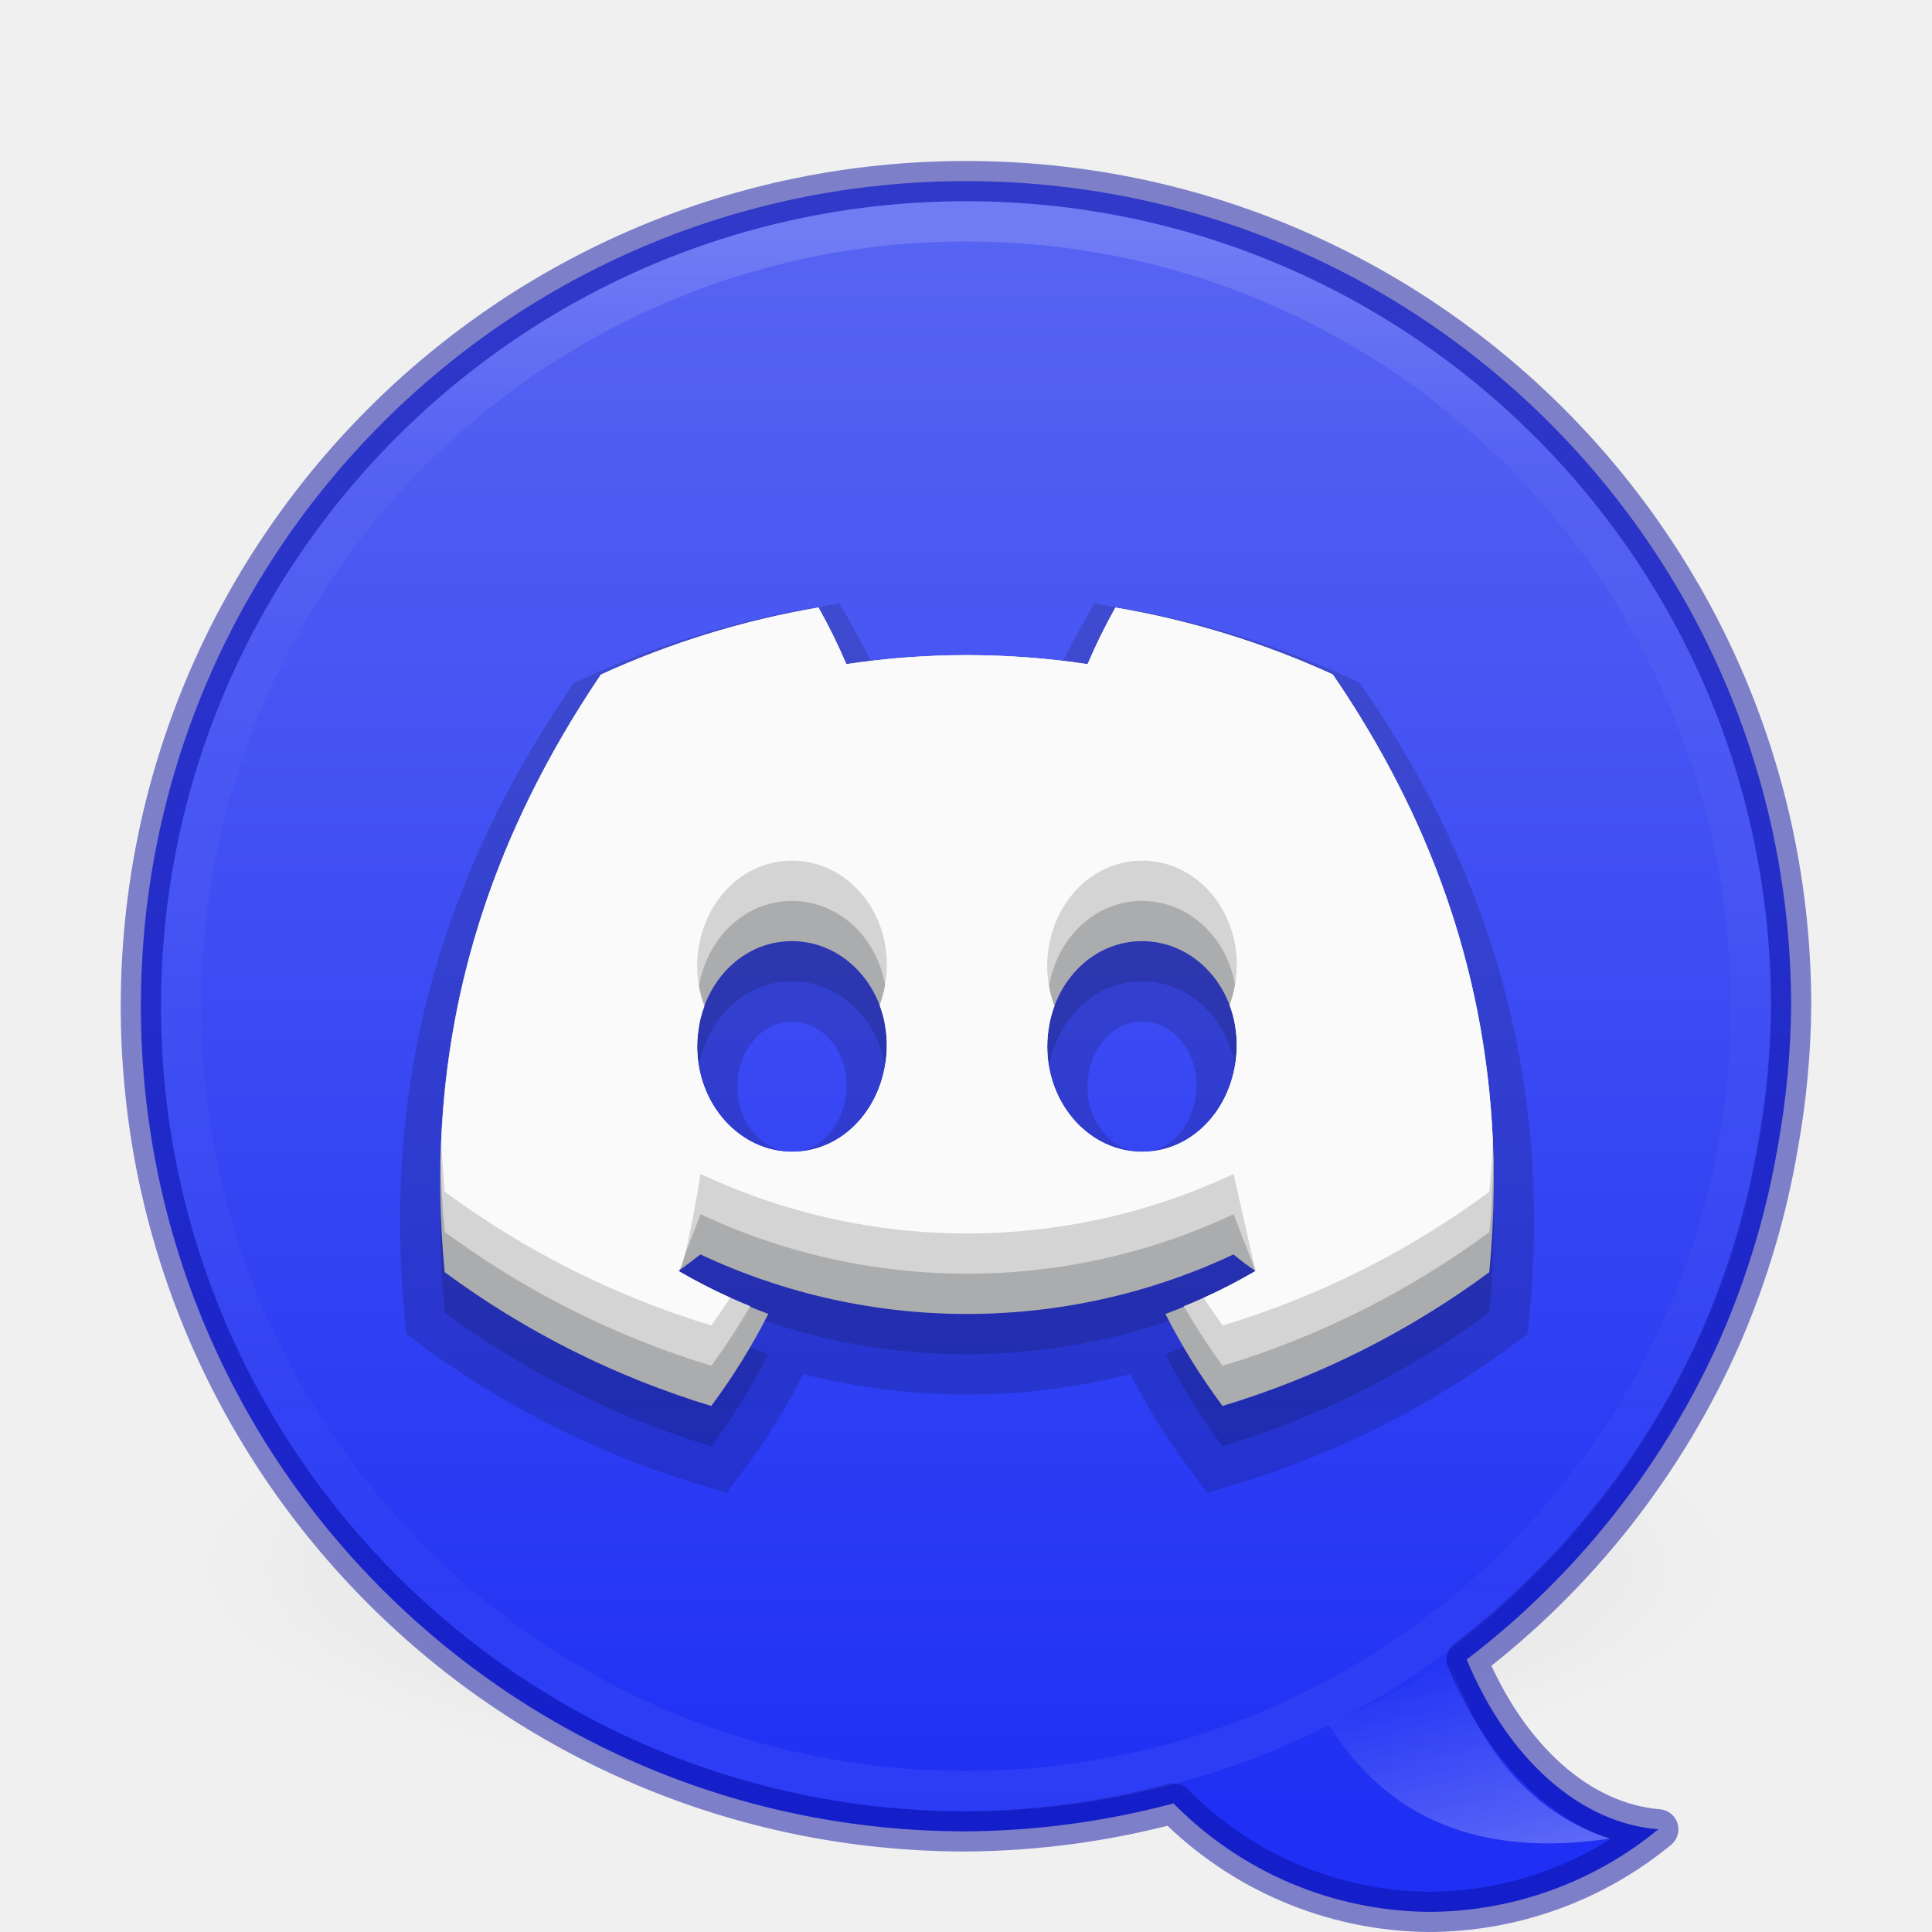
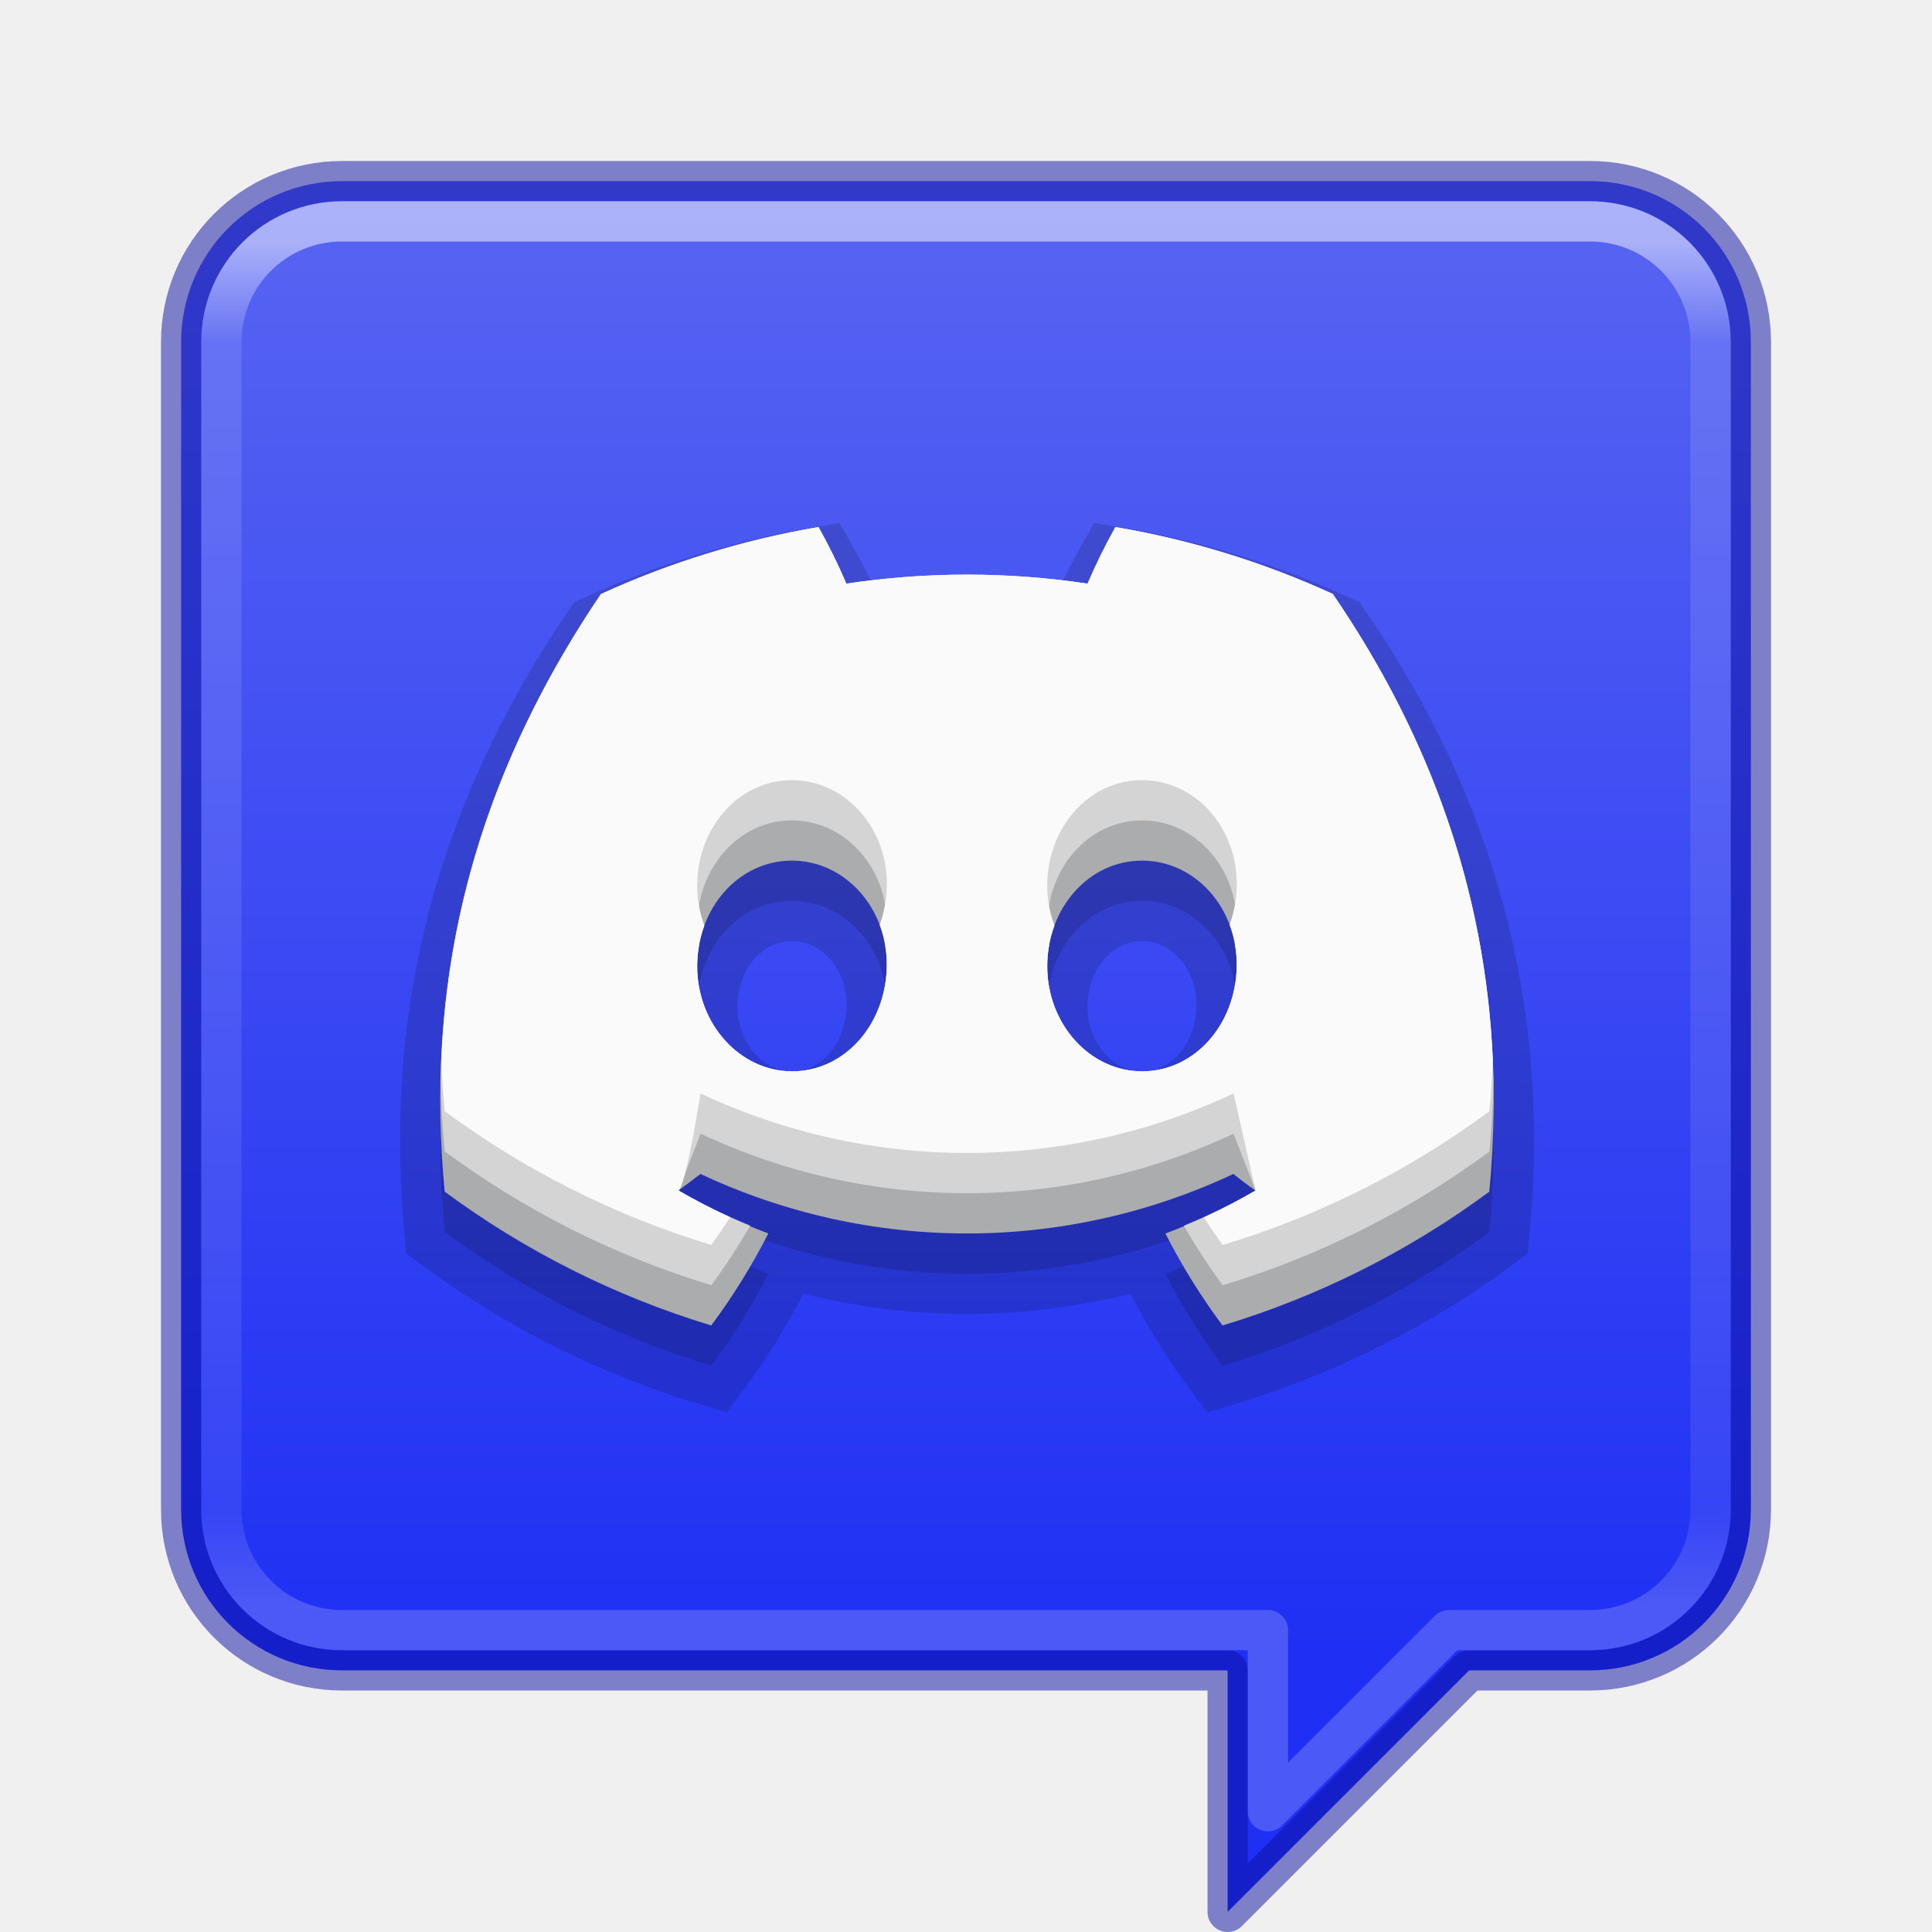
<svg xmlns="http://www.w3.org/2000/svg" xmlns:xlink="http://www.w3.org/1999/xlink" width="48" height="48" viewBox="0 0 48 48" fill="none" version="1.1" id="svg4" xml:space="preserve">
  <defs id="defs4">
    <linearGradient id="linearGradient18">
      <stop style="stop-color:#ffffff;stop-opacity:1;" offset="0" id="stop18" />
      <stop style="stop-color:#ffffff;stop-opacity:0;" offset="1" id="stop19" />
    </linearGradient>
    <linearGradient id="linearGradient17">
      <stop offset="0" style="stop-color:#ffffff;stop-opacity:1" id="stop14" />
      <stop offset="0.145" style="stop-color:#ffffff;stop-opacity:0.235" id="stop15" />
      <stop offset="0.855" style="stop-color:#ffffff;stop-opacity:0.157" id="stop16" />
      <stop offset="1" style="stop-color:#ffffff;stop-opacity:0.392" id="stop17" />
    </linearGradient>
    <style id="style1">.g{fill:#000;}.g,.h,.i{stroke-width:0px;}.h{fill:url(#e);}.i{fill:#fff;}</style>
    <style id="style1-7">.g{fill:#000;}.g,.h,.i{stroke-width:0px;}.h{fill:url(#e);}.i{fill:#fff;}</style>
    <style id="style1-5">.g{fill:#000;}.g,.h,.i{stroke-width:0px;}.h{fill:url(#e);}.i{fill:#fff;}</style>
    <linearGradient id="linearGradient2-5">
      <stop style="stop-color:#5865f2;stop-opacity:1;" offset="0" id="stop3-3" />
      <stop style="stop-color:#1f30f4;stop-opacity:1;" offset="1" id="stop4-5" />
    </linearGradient>
    <style id="style1-3">.g{fill:#000;}.g,.h,.i{stroke-width:0px;}.h{fill:url(#e);}.i{fill:#fff;}</style>
    <style id="style1-6">.cls-1{fill:#fff;}</style>
-     <linearGradient xlink:href="#linearGradient17" id="linearGradient12" x1="24" y1="6" x2="24" y2="44" gradientUnits="userSpaceOnUse" />
-     <linearGradient xlink:href="#linearGradient18" id="linearGradient19" x1="38.264" y1="46.5" x2="36.881" y2="41" gradientUnits="userSpaceOnUse" />
+     <linearGradient xlink:href="#linearGradient17" id="linearGradient12" x1="24" y1="6" x2="24" y2="44" gradientUnits="userSpaceOnUse" gradientTransform="translate(0,-51)" />
+     <linearGradient xlink:href="#linearGradient18" id="linearGradient19" x1="38.264" y1="46.5" x2="36.881" y2="41" gradientUnits="userSpaceOnUse" gradientTransform="translate(0,-51)" />
    <linearGradient id="linearGradient3820-7-2">
      <stop id="stop3822-2-6" style="stop-color:#000000;stop-opacity:1" offset="0" />
      <stop id="stop3824-1-2" style="stop-color:#000000;stop-opacity:0" offset="1" />
    </linearGradient>
    <radialGradient xlink:href="#linearGradient3820-7-2" id="radialGradient3" gradientUnits="userSpaceOnUse" gradientTransform="matrix(0.3823536,7.5555777e-8,-1.8372241e-8,0.1115198,-5.925427,36.33585)" cx="99.189" cy="185.297" fx="99.189" fy="185.297" r="62.769" />
    <radialGradient xlink:href="#linearGradient3820-7-2" id="radialGradient4" gradientUnits="userSpaceOnUse" gradientTransform="matrix(0.2549024,5.3967361e-8,-1.2248161e-8,0.07965545,6.716382,44.24067)" cx="99.189" cy="185.297" fx="99.189" fy="185.297" r="62.769" />
    <style id="style1-62">.g{fill:#000;}.g,.h,.i{stroke-width:0px;}.h{fill:url(#e);}.i{fill:#fff;}</style>
    <style id="style1-6-9">.cls-1{fill:#fff;}</style>
    <style id="style1-67">.cls-1{fill:#fff;}</style>
    <style id="style1-56">.g{fill:#000;}.g,.h,.i{stroke-width:0px;}.h{fill:url(#e);}.i{fill:#fff;}</style>
    <style id="style1-7-1">.g{fill:#000;}.g,.h,.i{stroke-width:0px;}.h{fill:url(#e);}.i{fill:#fff;}</style>
    <style id="style1-5-2">.g{fill:#000;}.g,.h,.i{stroke-width:0px;}.h{fill:url(#e);}.i{fill:#fff;}</style>
    <style id="style1-3-7">.g{fill:#000;}.g,.h,.i{stroke-width:0px;}.h{fill:url(#e);}.i{fill:#fff;}</style>
    <style id="style1-6-1">.cls-1{fill:#fff;}</style>
    <style id="style1-2">.g{fill:#000;}.g,.h,.i{stroke-width:0px;}.h{fill:url(#e);}.i{fill:#fff;}</style>
    <style id="style1-6-8">.cls-1{fill:#fff;}</style>
-     <linearGradient xlink:href="#linearGradient2-5" id="linearGradient9" x1="24" y1="5" x2="24" y2="45" gradientUnits="userSpaceOnUse" />
+     <linearGradient xlink:href="#linearGradient2-5" id="linearGradient9" x1="24" y1="5" x2="24" y2="45" gradientUnits="userSpaceOnUse" gradientTransform="translate(0,-51)" />
+     <linearGradient id="linearGradient1201">
+       <stop id="stop1193" style="stop-color:#ffffff;stop-opacity:1" offset="0" />
+       <stop id="stop1195" style="stop-color:#ffffff;stop-opacity:0.235" offset="0.074" />
+       <stop id="stop1197" style="stop-color:#ffffff;stop-opacity:0.157" offset="0.926" />
+       <stop id="stop1199" style="stop-color:#ffffff;stop-opacity:0.392" offset="1" />
+     </linearGradient>
+     <linearGradient x1="39" y1="6" x2="39" y2="40" id="linearGradient3058-5" xlink:href="#linearGradient1201" gradientUnits="userSpaceOnUse" gradientTransform="translate(4e-6)" />
+     <linearGradient xlink:href="#linearGradient2-5" id="linearGradient930-9-2" x1="16.692" y1="2.5" x2="16.692" y2="27.769" gradientUnits="userSpaceOnUse" gradientTransform="matrix(1.444444,0,0,1.444444,0.888913,0.888891)" />
+     <linearGradient id="linearGradient870">
+       <stop id="stop866" offset="0" style="stop-color:#cd9ef7;stop-opacity:1" />
+       <stop id="stop868" offset="1" style="stop-color:#a56de2;stop-opacity:1" />
+     </linearGradient>
+     <linearGradient id="linearGradient30">
+       <stop style="stop-color:#ffffff;stop-opacity:1;" offset="0" id="stop30" />
+       <stop style="stop-color:#fafafa;stop-opacity:0;" offset="1" id="stop31" />
+     </linearGradient>
+     <linearGradient id="linearGradient22">
+       <stop id="stop13" style="stop-color:#ffffff;stop-opacity:1" offset="0" />
+       <stop id="stop20" style="stop-color:#ffffff;stop-opacity:0.235" offset="0.135" />
+       <stop id="stop21" style="stop-color:#ffffff;stop-opacity:0.157" offset="0.865" />
+       <stop id="stop22" style="stop-color:#ffffff;stop-opacity:0.392" offset="1" />
+     </linearGradient>
+     <style id="style1-79">.g{fill:#000;}.g,.h,.i{stroke-width:0px;}.h{fill:url(#e);}.i{fill:#fff;}</style>
+     <style id="style1-7-2">.g{fill:#000;}.g,.h,.i{stroke-width:0px;}.h{fill:url(#e);}.i{fill:#fff;}</style>
+     <style id="style1-5-0">.g{fill:#000;}.g,.h,.i{stroke-width:0px;}.h{fill:url(#e);}.i{fill:#fff;}</style>
+     <style id="style1-53">.g{fill:#000;}.g,.h,.i{stroke-width:0px;}.h{fill:url(#e);}.i{fill:#fff;}</style>
+     <style id="style1-6-2">.cls-1{fill:#fff;}</style>
+     <style id="style1-67-3">.cls-1{fill:#fff;}</style>
+     <style id="style1-675">.g{fill:#000;}.g,.h,.i{stroke-width:0px;}.h{fill:url(#e);}.i{fill:#fff;}</style>
+     <style id="style1-7-3">.g{fill:#000;}.g,.h,.i{stroke-width:0px;}.h{fill:url(#e);}.i{fill:#fff;}</style>
+     <style id="style1-5-5">.g{fill:#000;}.g,.h,.i{stroke-width:0px;}.h{fill:url(#e);}.i{fill:#fff;}</style>
+     <style id="style1-3-9">.g{fill:#000;}.g,.h,.i{stroke-width:0px;}.h{fill:url(#e);}.i{fill:#fff;}</style>
+     <style id="style1-6-6">.cls-1{fill:#fff;}</style>
+     <style id="style1-70">.g{fill:#000;}.g,.h,.i{stroke-width:0px;}.h{fill:url(#e);}.i{fill:#fff;}</style>
+     <style id="style1-6-3">.cls-1{fill:#fff;}</style>
+     <linearGradient id="linearGradient3820-7-2-2">
+       <stop offset="0" style="stop-color:#3d3d3d;stop-opacity:1" id="stop3822-2-6-36" />
+       <stop offset="0.5" style="stop-color:#686868;stop-opacity:0.498" id="stop3864-8-7-6" />
+       <stop offset="1" style="stop-color:#686868;stop-opacity:0" id="stop3824-1-2-4" />
+     </linearGradient>
+     <radialGradient cx="99.157" cy="186.171" r="62.769" fx="99.157" fy="186.171" id="radialGradient3108-6" xlink:href="#linearGradient3820-7-2-2" gradientUnits="userSpaceOnUse" gradientTransform="matrix(0.2147314,0,0,0.06794726,-5.313625,15.11686)" />
+     <linearGradient xlink:href="#linearGradient22" id="linearGradient13" x1="16" y1="3" x2="16" y2="29" gradientUnits="userSpaceOnUse" gradientTransform="translate(0,-33)" />
+     <linearGradient xlink:href="#linearGradient2-5" id="linearGradient29" x1="16" y1="3" x2="16" y2="30" gradientUnits="userSpaceOnUse" gradientTransform="translate(0,-33)" />
+     <linearGradient xlink:href="#linearGradient30" id="linearGradient31" x1="25.003" y1="30.933" x2="23.779" y2="27.459" gradientUnits="userSpaceOnUse" />
+     <linearGradient id="linearGradient4">
+       <stop id="stop1" style="stop-color:#ffffff;stop-opacity:1" offset="0" />
+       <stop id="stop2" style="stop-color:#ffffff;stop-opacity:0.235" offset="0.068" />
+       <stop id="stop3" style="stop-color:#ffffff;stop-opacity:0.157" offset="0.932" />
+       <stop id="stop4" style="stop-color:#ffffff;stop-opacity:0.392" offset="1" />
+     </linearGradient>
+     <linearGradient xlink:href="#linearGradient2-5" id="linearGradient930-9-2-8" x1="17" y1="2.5" x2="17" y2="29" gradientUnits="userSpaceOnUse" gradientTransform="translate(58)" />
+     <linearGradient x1="24" y1="6.24" x2="24" y2="38.8" id="linearGradient4161-0-2" xlink:href="#linearGradient4" gradientUnits="userSpaceOnUse" gradientTransform="matrix(0.6756757,0,0,0.6756757,57.78379,-0.2162061)" />
  </defs>
-   <g style="opacity:0.5;stroke-width:1.258" transform="matrix(0.7916667,0,0,0.798316,-1.333332,-6.593678)" id="g3">
-     <path style="opacity:0.2;fill:url(#radialGradient3);fill-opacity:1;stroke:none;stroke-width:1.258" id="path2" d="m 56,57.002 a 24,6.999 0 1 1 -48,0 24,6.999 0 1 1 48,0 z" />
-     <path d="m 48,59.002 a 16,4.999 0 1 1 -32,0 16,4.999 0 1 1 32,0 z" id="path3" style="opacity:0.4;fill:url(#radialGradient4);fill-opacity:1;stroke:none;stroke-width:1.258" />
-   </g>
-   <path d="M 24,4.5 C 12.678,4.5 3.5,13.678 3.5,25 c 0,11.322 9.178,20.5 20.5,20.5 1.741,-0.012 3.474,-0.245 5.156,-0.695 1.673,1.705 3.955,2.674 6.344,2.695 2.08,-0.005 4.093,-0.729 5.699,-2.051 -1.95,-0.161 -3.725,-1.735 -4.76,-4.219 2.753,-2.1 4.93,-4.864 6.326,-8.033 0.66,-1.52 1.134,-3.115 1.41,-4.75 C 44.381,27.309 44.489,26.156 44.5,25 44.5,13.678 35.322,4.5 24,4.5 Z" style="opacity:1;fill:url(#linearGradient9);stroke:#0a0f9f;stroke-linejoin:round;stroke-opacity:0.502" id="path8" />
-   <path class="cls-1" d="M 33.11,17.755 A 21.647,21.647 0 0 0 27.71,16.094 14.835,14.835 0 0 0 27.019,17.5 a 20.109,20.109 0 0 0 -5.993,0 14.899,14.899 0 0 0 -0.692,-1.406 21.799,21.799 0 0 0 -5.404,1.665 C 11.513,22.816 10.586,27.746 11.049,32.607 v 0 a 21.767,21.767 0 0 0 6.623,3.325 15.996,15.996 0 0 0 1.418,-2.287 14.086,14.086 0 0 1 -2.234,-1.066 c 0.187,-0.136 0.371,-0.276 0.548,-0.412 a 15.558,15.558 0 0 0 13.242,0 c 0.179,0.146 0.362,0.286 0.548,0.412 a 14.139,14.139 0 0 1 -2.238,1.068 15.852,15.852 0 0 0 1.418,2.285 21.668,21.668 0 0 0 6.627,-3.323 v 0 C 37.545,26.972 36.073,22.087 33.11,17.755 Z M 19.677,29.617 c -1.291,0 -2.357,-1.171 -2.357,-2.612 0,-1.441 1.029,-2.623 2.353,-2.623 1.324,0 2.382,1.182 2.359,2.623 -0.023,1.441 -1.04,2.612 -2.355,2.612 z m 8.696,0 c -1.293,0 -2.355,-1.171 -2.355,-2.612 0,-1.441 1.029,-2.623 2.355,-2.623 1.326,0 2.376,1.182 2.353,2.623 -0.023,1.441 -1.038,2.612 -2.353,2.612 z" id="path20" style="opacity:0.15;fill:#000000;fill-opacity:1;stroke:#000000;stroke-width:2;stroke-dasharray:none;stroke-opacity:1" />
-   <path class="cls-1" d="M 33.11,17.755 A 21.647,21.647 0 0 0 27.71,16.094 14.835,14.835 0 0 0 27.019,17.5 a 20.109,20.109 0 0 0 -5.993,0 14.899,14.899 0 0 0 -0.692,-1.406 21.799,21.799 0 0 0 -5.404,1.665 C 11.513,22.816 10.586,27.746 11.049,32.607 v 0 a 21.767,21.767 0 0 0 6.623,3.325 15.996,15.996 0 0 0 1.418,-2.287 14.086,14.086 0 0 1 -2.234,-1.066 c 0.187,-0.136 0.371,-0.276 0.548,-0.412 a 15.558,15.558 0 0 0 13.242,0 c 0.179,0.146 0.362,0.286 0.548,0.412 a 14.139,14.139 0 0 1 -2.238,1.068 15.852,15.852 0 0 0 1.418,2.285 21.668,21.668 0 0 0 6.627,-3.323 v 0 C 37.545,26.972 36.073,22.087 33.11,17.755 Z M 19.677,29.617 c -1.291,0 -2.357,-1.171 -2.357,-2.612 0,-1.441 1.029,-2.623 2.353,-2.623 1.324,0 2.382,1.182 2.359,2.623 -0.023,1.441 -1.04,2.612 -2.355,2.612 z m 8.696,0 c -1.293,0 -2.355,-1.171 -2.355,-2.612 0,-1.441 1.029,-2.623 2.355,-2.623 1.326,0 2.376,1.182 2.353,2.623 -0.023,1.441 -1.038,2.612 -2.353,2.612 z" id="path19" style="opacity:0.15;fill:#000000;fill-opacity:1;stroke:none;stroke-width:0.206;stroke-dasharray:none" />
-   <path class="cls-1" d="m 33.11,16.755 c -1.72,-0.787 -3.535,-1.346 -5.4,-1.661 -0.255,0.456 -0.486,0.926 -0.692,1.406 -1.986,-0.299 -4.006,-0.299 -5.993,0 -0.206,-0.481 -0.437,-0.95 -0.692,-1.406 -1.866,0.318 -3.683,0.878 -5.404,1.665 -3.417,5.056 -4.344,9.987 -3.881,14.847 v 0 c 2.001,1.479 4.241,2.603 6.623,3.325 0.536,-0.721 1.011,-1.486 1.418,-2.287 -0.774,-0.289 -1.522,-0.646 -2.234,-1.066 0.187,-0.136 0.371,-0.276 0.548,-0.412 4.194,1.972 9.048,1.972 13.242,0 0.179,0.146 0.362,0.286 0.548,0.412 -0.713,0.421 -1.462,0.779 -2.238,1.068 0.407,0.801 0.882,1.565 1.418,2.285 2.383,-0.719 4.625,-1.843 6.627,-3.323 v 0 C 37.545,25.972 36.073,21.087 33.11,16.755 Z M 19.677,28.617 c -1.291,0 -2.357,-1.171 -2.357,-2.612 0,-1.441 1.029,-2.623 2.353,-2.623 1.324,0 2.382,1.182 2.359,2.623 -0.023,1.441 -1.04,2.612 -2.355,2.612 z m 8.696,0 c -1.293,0 -2.355,-1.171 -2.355,-2.612 0,-1.441 1.029,-2.623 2.355,-2.623 1.326,0 2.376,1.182 2.353,2.623 -0.023,1.441 -1.038,2.612 -2.353,2.612 z" id="path1-6" style="fill:#abacae;stroke-width:0.206" />
-   <circle style="opacity:0.3;fill:none;fill-opacity:1;stroke:url(#linearGradient12);stroke-width:1;stroke-linejoin:round;stroke-dasharray:none;stroke-opacity:0.5" id="path10" cx="24" cy="25" r="19.5" />
-   <path style="opacity:0.3;fill:url(#linearGradient19);stroke:none;stroke-width:1;stroke-linejoin:round;stroke-dasharray:none;stroke-opacity:0.5" d="m 40,45.679 c -3.206,0.478 -5.54,-0.474 -7,-2.853 1.095,-0.5 2.032,-0.925 3,-1.647 0.711,2.263 2.061,3.883 4,4.5 z" id="path17" />
-   <path id="path21" style="fill:#d4d4d4;stroke-width:0.206" class="cls-1" d="m 20.334,15.094 c -1.866,0.318 -3.683,0.878 -5.404,1.666 -2.767,4.094 -3.899,8.106 -3.984,12.064 0.013,0.595 0.047,1.19 0.104,1.783 2.001,1.478 4.242,2.603 6.623,3.324 0.349,-0.475 0.671,-0.97 0.965,-1.48 -0.613,-0.249 -1.207,-0.541 -1.779,-0.873 l 0.547,-1.412 c 4.194,1.972 9.048,1.972 13.242,0 l 0.547,1.412 c -0.573,0.333 -1.169,0.625 -1.783,0.875 0.294,0.51 0.616,1.004 0.965,1.479 2.383,-0.719 4.625,-1.842 6.627,-3.322 0.058,-0.599 0.087,-1.189 0.1,-1.771 -0.098,-4.487 -1.524,-8.477 -3.99,-12.082 -1.72,-0.788 -3.535,-1.346 -5.4,-1.662 -0.255,0.456 -0.486,0.926 -0.691,1.406 -1.987,-0.299 -4.007,-0.299 -5.994,0 -0.206,-0.481 -0.436,-0.95 -0.691,-1.406 z m -0.66,7.289 c 1.324,0 2.382,1.182 2.359,2.623 -0.003,0.156 -0.02,0.308 -0.045,0.457 0.031,0.175 0.048,0.357 0.045,0.543 -0.023,1.441 -1.04,2.611 -2.355,2.611 -1.291,0 -2.357,-1.17 -2.357,-2.611 0,-0.173 0.016,-0.344 0.045,-0.508 -0.028,-0.16 -0.045,-0.324 -0.045,-0.492 0,-1.441 1.03,-2.623 2.354,-2.623 z m 8.699,0 c 1.326,0 2.376,1.182 2.354,2.623 -0.003,0.156 -0.02,0.308 -0.045,0.457 0.031,0.175 0.048,0.357 0.045,0.543 -0.023,1.441 -1.038,2.611 -2.354,2.611 -1.293,0 -2.355,-1.17 -2.355,-2.611 0,-0.173 0.016,-0.344 0.045,-0.508 -0.028,-0.16 -0.045,-0.324 -0.045,-0.492 0,-1.441 1.03,-2.623 2.355,-2.623 z" />
-   <path id="path22" style="fill:#fafafa;stroke-width:0.206" class="cls-1" d="m 20.334,15.094 c -1.866,0.318 -3.683,0.878 -5.404,1.666 -2.654,3.926 -3.799,7.776 -3.965,11.576 0.019,0.424 0.044,0.848 0.084,1.271 2.001,1.478 4.242,2.603 6.623,3.324 0.163,-0.226 0.32,-0.456 0.471,-0.689 -0.439,-0.199 -0.868,-0.421 -1.285,-0.664 0.187,-0.136 0.547,-2.412 0.547,-2.412 4.194,1.972 9.048,1.972 13.242,0 l 0.547,2.412 c -0.417,0.244 -0.847,0.466 -1.287,0.666 0.15,0.233 0.307,0.462 0.469,0.688 2.383,-0.719 4.625,-1.842 6.627,-3.322 0.041,-0.43 0.068,-0.854 0.086,-1.275 -0.19,-4.282 -1.603,-8.108 -3.977,-11.578 -1.72,-0.788 -3.535,-1.346 -5.4,-1.662 -0.255,0.456 -0.486,0.926 -0.691,1.406 -1.987,-0.299 -4.007,-0.299 -5.994,0 -0.206,-0.481 -0.436,-0.95 -0.691,-1.406 z m -0.66,6.289 c 1.324,0 2.382,1.182 2.359,2.623 -0.005,0.343 -0.069,0.67 -0.178,0.971 0.119,0.316 0.183,0.665 0.178,1.029 -0.023,1.441 -1.04,2.611 -2.355,2.611 -1.291,0 -2.357,-1.17 -2.357,-2.611 0,-0.357 0.065,-0.699 0.18,-1.01 -0.114,-0.306 -0.18,-0.639 -0.18,-0.99 0,-1.441 1.03,-2.623 2.354,-2.623 z m 8.699,0 c 1.326,0 2.376,1.182 2.354,2.623 -0.005,0.342 -0.07,0.667 -0.178,0.967 0.119,0.317 0.183,0.668 0.178,1.033 -0.023,1.441 -1.038,2.611 -2.354,2.611 -1.293,0 -2.355,-1.17 -2.355,-2.611 0,-0.357 0.065,-0.699 0.18,-1.01 -0.114,-0.306 -0.18,-0.639 -0.18,-0.99 0,-1.441 1.03,-2.623 2.355,-2.623 z" />
+   <path id="rect5505-21-1" style="color:#000000;font-variation-settings:normal;display:inline;overflow:visible;visibility:visible;opacity:1;vector-effect:none;fill:url(#linearGradient930-9-2);fill-opacity:1;fill-rule:nonzero;stroke:#0a0f9f;stroke-width:1;stroke-linecap:butt;stroke-linejoin:round;stroke-miterlimit:4;stroke-dasharray:none;stroke-dashoffset:0;stroke-opacity:0.502;marker:none;enable-background:accumulate;stop-color:#000000;stop-opacity:1" d="m 8.5,4.5 c -2.216,0 -4,1.784 -4,4 v 29 c 0,2.216 1.784,4 4,4 h 22 v 6 l 6,-6 h 3 c 2.216,0 4,-1.784 4,-4 v -29 c 0,-2.216 -1.784,-4 -4,-4 z" />
+   <path id="rect6741-2" style="opacity:0.5;fill:none;stroke:url(#linearGradient3058-5);stroke-width:1;stroke-linecap:round;stroke-linejoin:round;stroke-miterlimit:4;stroke-dasharray:none;stroke-dashoffset:0;stroke-opacity:1" d="m 8.5,5.5 c -1.662,0 -3,1.338 -3,3 v 29 c 0,1.662 1.338,3 3,3 h 23 V 45 L 36,40.5 h 3.5 c 1.662,0 3,-1.338 3,-3 v -29 c 0,-1.662 -1.338,-3 -3,-3 z" />
+   <path class="cls-1" d="M 33.11,15.755 A 21.647,21.647 0 0 0 27.71,14.094 14.835,14.835 0 0 0 27.019,15.5 a 20.109,20.109 0 0 0 -5.993,0 14.899,14.899 0 0 0 -0.692,-1.406 21.799,21.799 0 0 0 -5.404,1.665 C 11.513,20.816 10.586,25.746 11.049,30.607 v 0 a 21.767,21.767 0 0 0 6.623,3.325 15.996,15.996 0 0 0 1.418,-2.287 14.086,14.086 0 0 1 -2.234,-1.066 c 0.187,-0.136 0.371,-0.276 0.548,-0.412 a 15.558,15.558 0 0 0 13.242,0 c 0.179,0.146 0.362,0.286 0.548,0.412 a 14.139,14.139 0 0 1 -2.238,1.068 15.852,15.852 0 0 0 1.418,2.285 21.668,21.668 0 0 0 6.627,-3.323 v 0 C 37.545,24.972 36.073,20.087 33.11,15.755 Z M 19.677,27.617 c -1.291,0 -2.357,-1.171 -2.357,-2.612 0,-1.441 1.029,-2.623 2.353,-2.623 1.324,0 2.382,1.182 2.359,2.623 -0.023,1.441 -1.04,2.612 -2.355,2.612 z m 8.696,0 c -1.293,0 -2.355,-1.171 -2.355,-2.612 0,-1.441 1.029,-2.623 2.355,-2.623 1.326,0 2.376,1.182 2.353,2.623 -0.023,1.441 -1.038,2.612 -2.353,2.612 z" id="path20" style="opacity:0.15;fill:#000000;fill-opacity:1;stroke:#000000;stroke-width:2;stroke-dasharray:none;stroke-opacity:1" />
+   <path class="cls-1" d="M 33.11,15.755 A 21.647,21.647 0 0 0 27.71,14.094 14.835,14.835 0 0 0 27.019,15.5 a 20.109,20.109 0 0 0 -5.993,0 14.899,14.899 0 0 0 -0.692,-1.406 21.799,21.799 0 0 0 -5.404,1.665 C 11.513,20.816 10.586,25.746 11.049,30.607 v 0 a 21.767,21.767 0 0 0 6.623,3.325 15.996,15.996 0 0 0 1.418,-2.287 14.086,14.086 0 0 1 -2.234,-1.066 c 0.187,-0.136 0.371,-0.276 0.548,-0.412 a 15.558,15.558 0 0 0 13.242,0 c 0.179,0.146 0.362,0.286 0.548,0.412 a 14.139,14.139 0 0 1 -2.238,1.068 15.852,15.852 0 0 0 1.418,2.285 21.668,21.668 0 0 0 6.627,-3.323 v 0 C 37.545,24.972 36.073,20.087 33.11,15.755 Z M 19.677,27.617 c -1.291,0 -2.357,-1.171 -2.357,-2.612 0,-1.441 1.029,-2.623 2.353,-2.623 1.324,0 2.382,1.182 2.359,2.623 -0.023,1.441 -1.04,2.612 -2.355,2.612 z m 8.696,0 c -1.293,0 -2.355,-1.171 -2.355,-2.612 0,-1.441 1.029,-2.623 2.355,-2.623 1.326,0 2.376,1.182 2.353,2.623 -0.023,1.441 -1.038,2.612 -2.353,2.612 z" id="path19" style="opacity:0.15;fill:#000000;fill-opacity:1;stroke:none;stroke-width:0.206;stroke-dasharray:none" />
+   <path class="cls-1" d="m 33.11,14.755 c -1.72,-0.787 -3.535,-1.346 -5.4,-1.661 -0.255,0.456 -0.486,0.926 -0.692,1.406 -1.986,-0.299 -4.006,-0.299 -5.993,0 -0.206,-0.481 -0.437,-0.95 -0.692,-1.406 -1.866,0.318 -3.683,0.878 -5.404,1.665 -3.417,5.056 -4.344,9.987 -3.881,14.847 v 0 c 2.001,1.479 4.241,2.603 6.623,3.325 0.536,-0.721 1.011,-1.486 1.418,-2.287 -0.774,-0.289 -1.522,-0.646 -2.234,-1.066 0.187,-0.136 0.371,-0.276 0.548,-0.412 4.194,1.972 9.048,1.972 13.242,0 0.179,0.146 0.362,0.286 0.548,0.412 -0.713,0.421 -1.462,0.779 -2.238,1.068 0.407,0.801 0.882,1.565 1.418,2.285 2.383,-0.719 4.625,-1.843 6.627,-3.323 v 0 C 37.545,23.972 36.073,19.087 33.11,14.755 Z M 19.677,26.617 c -1.291,0 -2.357,-1.171 -2.357,-2.612 0,-1.441 1.029,-2.623 2.353,-2.623 1.324,0 2.382,1.182 2.359,2.623 -0.023,1.441 -1.04,2.612 -2.355,2.612 z m 8.696,0 c -1.293,0 -2.355,-1.171 -2.355,-2.612 0,-1.441 1.029,-2.623 2.355,-2.623 1.326,0 2.376,1.182 2.353,2.623 -0.023,1.441 -1.038,2.612 -2.353,2.612 z" id="path1-6" style="fill:#abacae;stroke-width:0.206" />
+   <path id="path21" style="fill:#d4d4d4;stroke-width:0.206" class="cls-1" d="m 20.334,13.094 c -1.866,0.318 -3.683,0.878 -5.404,1.666 -2.767,4.094 -3.899,8.106 -3.984,12.064 0.013,0.595 0.047,1.19 0.104,1.783 2.001,1.478 4.242,2.603 6.623,3.324 0.349,-0.475 0.671,-0.97 0.965,-1.48 -0.613,-0.249 -1.207,-0.541 -1.779,-0.873 l 0.547,-1.412 c 4.194,1.972 9.048,1.972 13.242,0 l 0.547,1.412 c -0.573,0.333 -1.169,0.625 -1.783,0.875 0.294,0.51 0.616,1.004 0.965,1.479 2.383,-0.719 4.625,-1.842 6.627,-3.322 0.058,-0.599 0.087,-1.189 0.1,-1.771 -0.098,-4.487 -1.524,-8.477 -3.99,-12.082 -1.72,-0.788 -3.535,-1.346 -5.4,-1.662 -0.255,0.456 -0.486,0.926 -0.691,1.406 -1.987,-0.299 -4.007,-0.299 -5.994,0 -0.206,-0.481 -0.436,-0.95 -0.691,-1.406 z m -0.66,7.289 c 1.324,0 2.382,1.182 2.359,2.623 -0.003,0.156 -0.02,0.308 -0.045,0.457 0.031,0.175 0.048,0.357 0.045,0.543 -0.023,1.441 -1.04,2.611 -2.355,2.611 -1.291,0 -2.357,-1.17 -2.357,-2.611 0,-0.173 0.016,-0.344 0.045,-0.508 -0.028,-0.16 -0.045,-0.324 -0.045,-0.492 0,-1.441 1.03,-2.623 2.354,-2.623 z m 8.699,0 c 1.326,0 2.376,1.182 2.354,2.623 -0.003,0.156 -0.02,0.308 -0.045,0.457 0.031,0.175 0.048,0.357 0.045,0.543 -0.023,1.441 -1.038,2.611 -2.354,2.611 -1.293,0 -2.355,-1.17 -2.355,-2.611 0,-0.173 0.016,-0.344 0.045,-0.508 -0.028,-0.16 -0.045,-0.324 -0.045,-0.492 0,-1.441 1.03,-2.623 2.355,-2.623 z" />
+   <path id="path22" style="fill:#fafafa;stroke-width:0.206" class="cls-1" d="m 20.334,13.094 c -1.866,0.318 -3.683,0.878 -5.404,1.666 -2.654,3.926 -3.799,7.776 -3.965,11.576 0.019,0.424 0.044,0.848 0.084,1.271 2.001,1.478 4.242,2.603 6.623,3.324 0.163,-0.226 0.32,-0.456 0.471,-0.689 -0.439,-0.199 -0.868,-0.421 -1.285,-0.664 0.187,-0.136 0.547,-2.412 0.547,-2.412 4.194,1.972 9.048,1.972 13.242,0 l 0.547,2.412 c -0.417,0.244 -0.847,0.466 -1.287,0.666 0.15,0.233 0.307,0.462 0.469,0.688 2.383,-0.719 4.625,-1.842 6.627,-3.322 0.041,-0.43 0.068,-0.854 0.086,-1.275 -0.19,-4.282 -1.603,-8.108 -3.977,-11.578 -1.72,-0.788 -3.535,-1.346 -5.4,-1.662 -0.255,0.456 -0.486,0.926 -0.691,1.406 -1.987,-0.299 -4.007,-0.299 -5.994,0 -0.206,-0.481 -0.436,-0.95 -0.691,-1.406 z m -0.66,6.289 c 1.324,0 2.382,1.182 2.359,2.623 -0.005,0.343 -0.069,0.67 -0.178,0.971 0.119,0.316 0.183,0.665 0.178,1.029 -0.023,1.441 -1.04,2.611 -2.355,2.611 -1.291,0 -2.357,-1.17 -2.357,-2.611 0,-0.357 0.065,-0.699 0.18,-1.01 -0.114,-0.306 -0.18,-0.639 -0.18,-0.99 0,-1.441 1.03,-2.623 2.354,-2.623 z m 8.699,0 c 1.326,0 2.376,1.182 2.354,2.623 -0.005,0.342 -0.07,0.667 -0.178,0.967 0.119,0.317 0.183,0.668 0.178,1.033 -0.023,1.441 -1.038,2.611 -2.354,2.611 -1.293,0 -2.355,-1.17 -2.355,-2.611 0,-0.357 0.065,-0.699 0.18,-1.01 -0.114,-0.306 -0.18,-0.639 -0.18,-0.99 0,-1.441 1.03,-2.623 2.355,-2.623 z" />
</svg>
